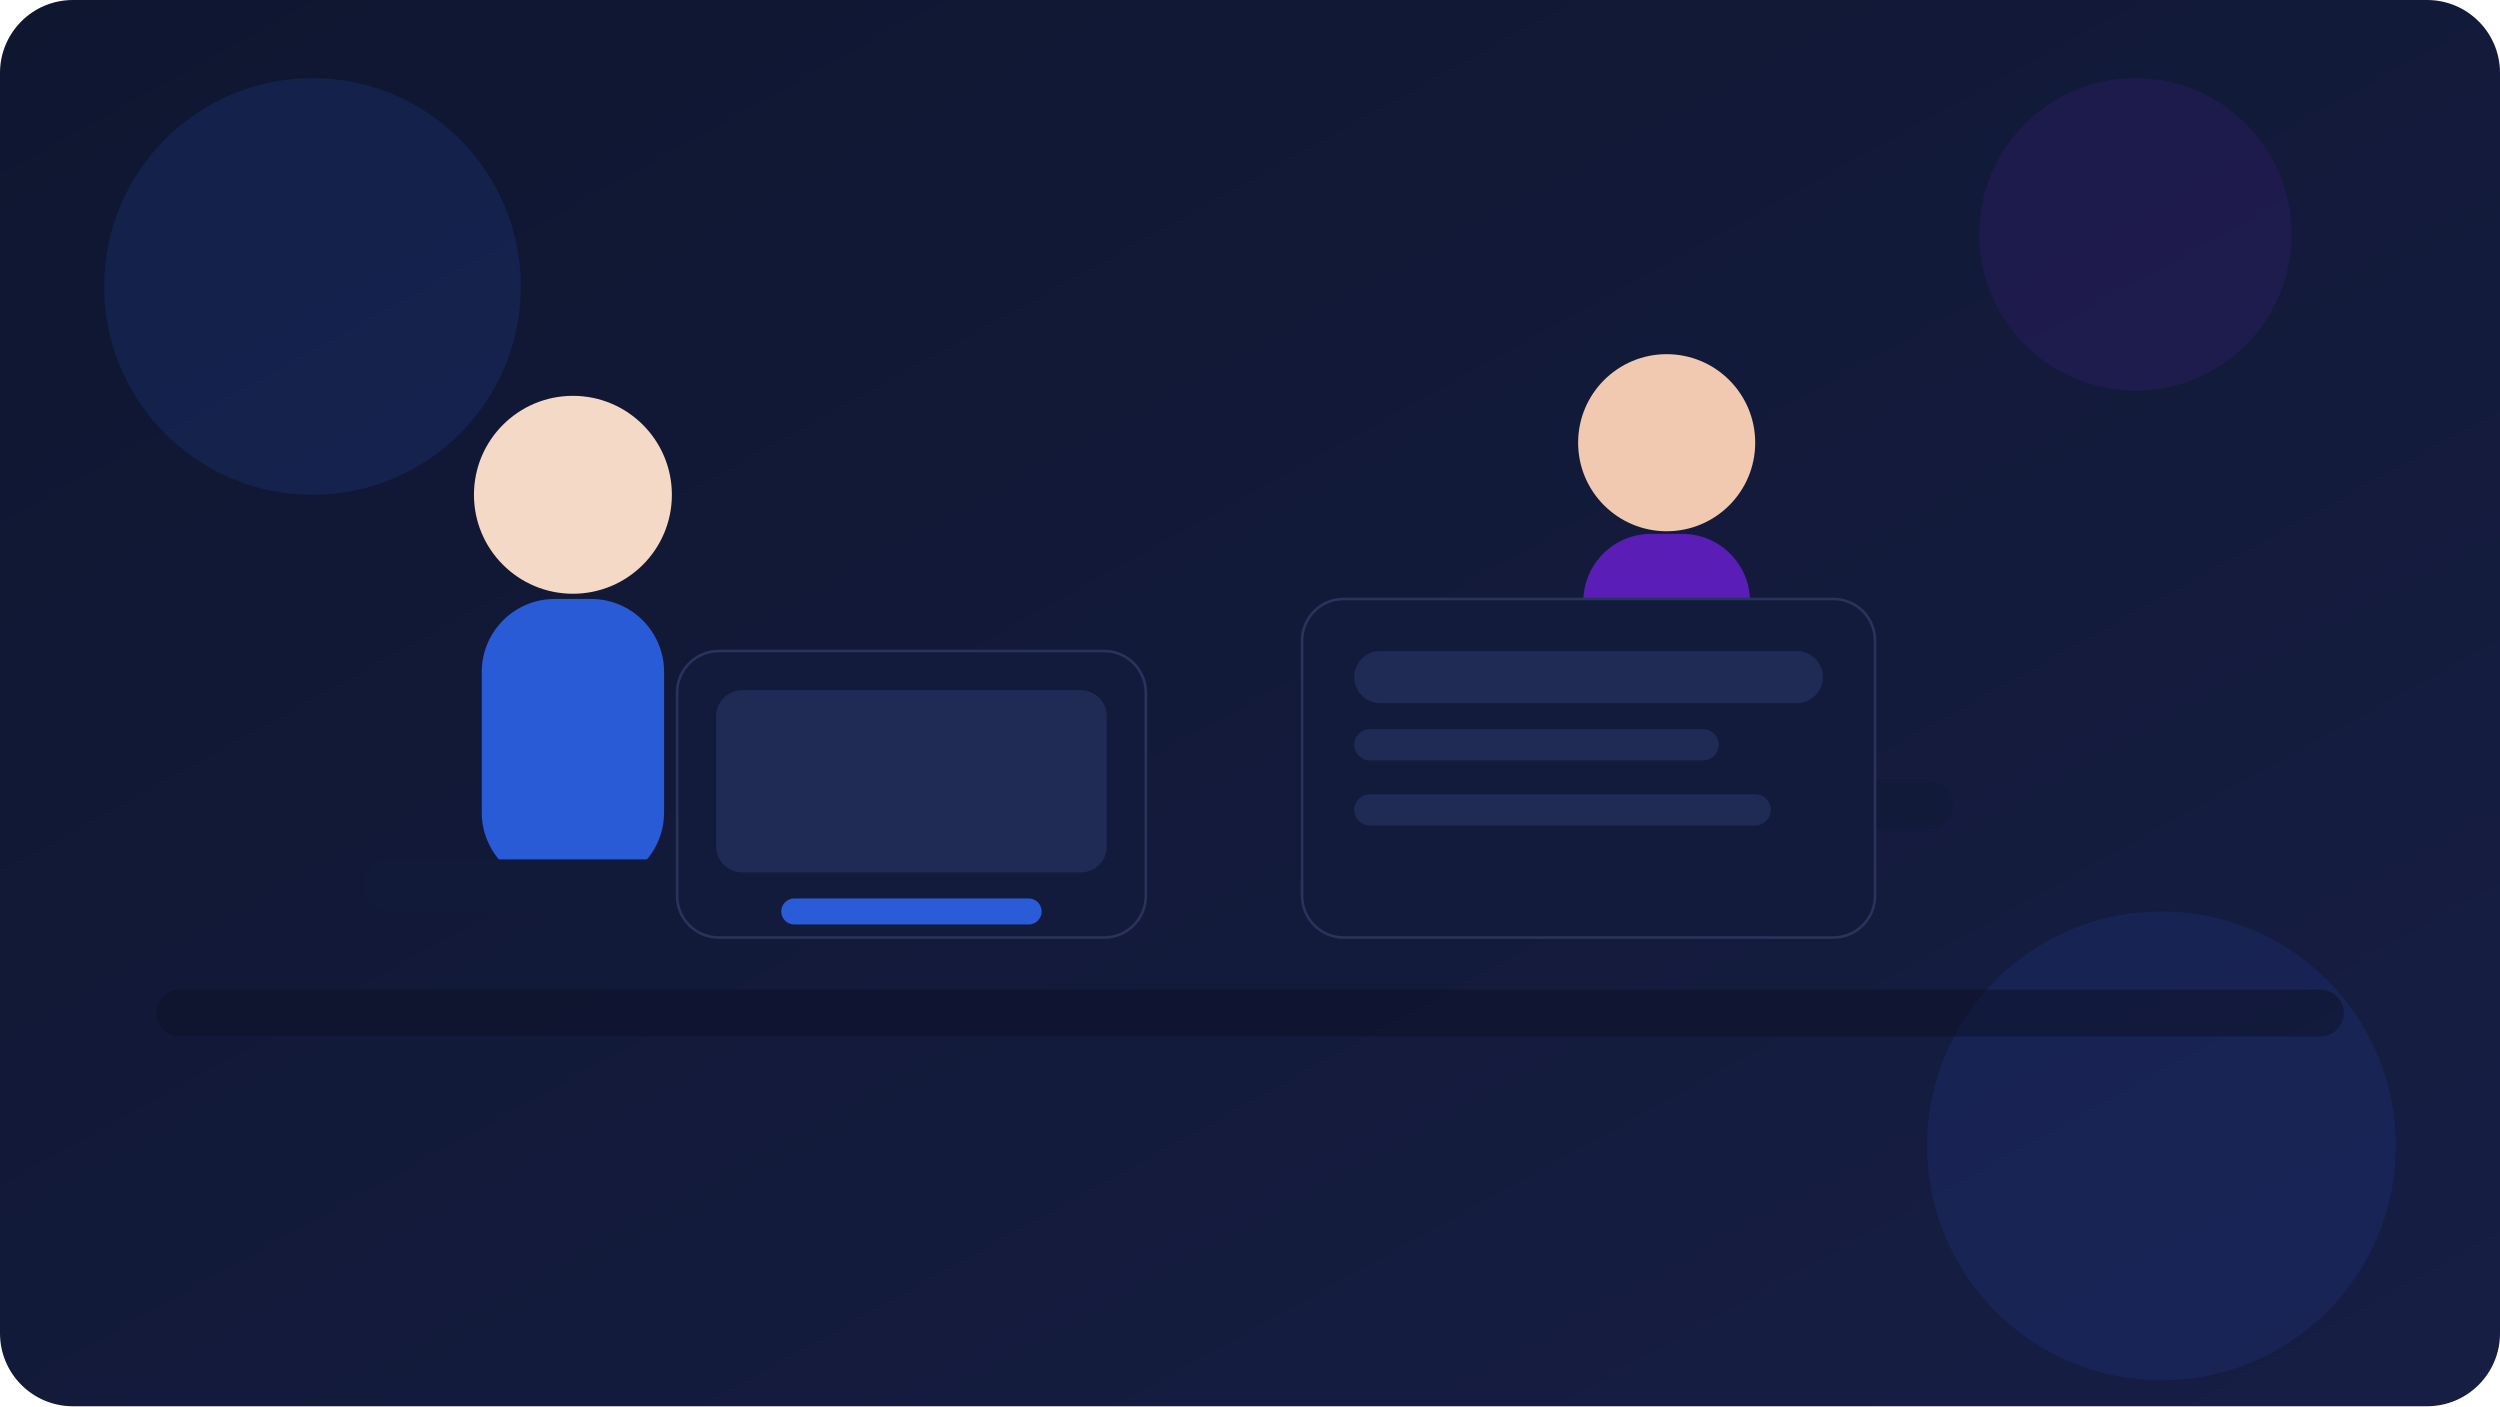
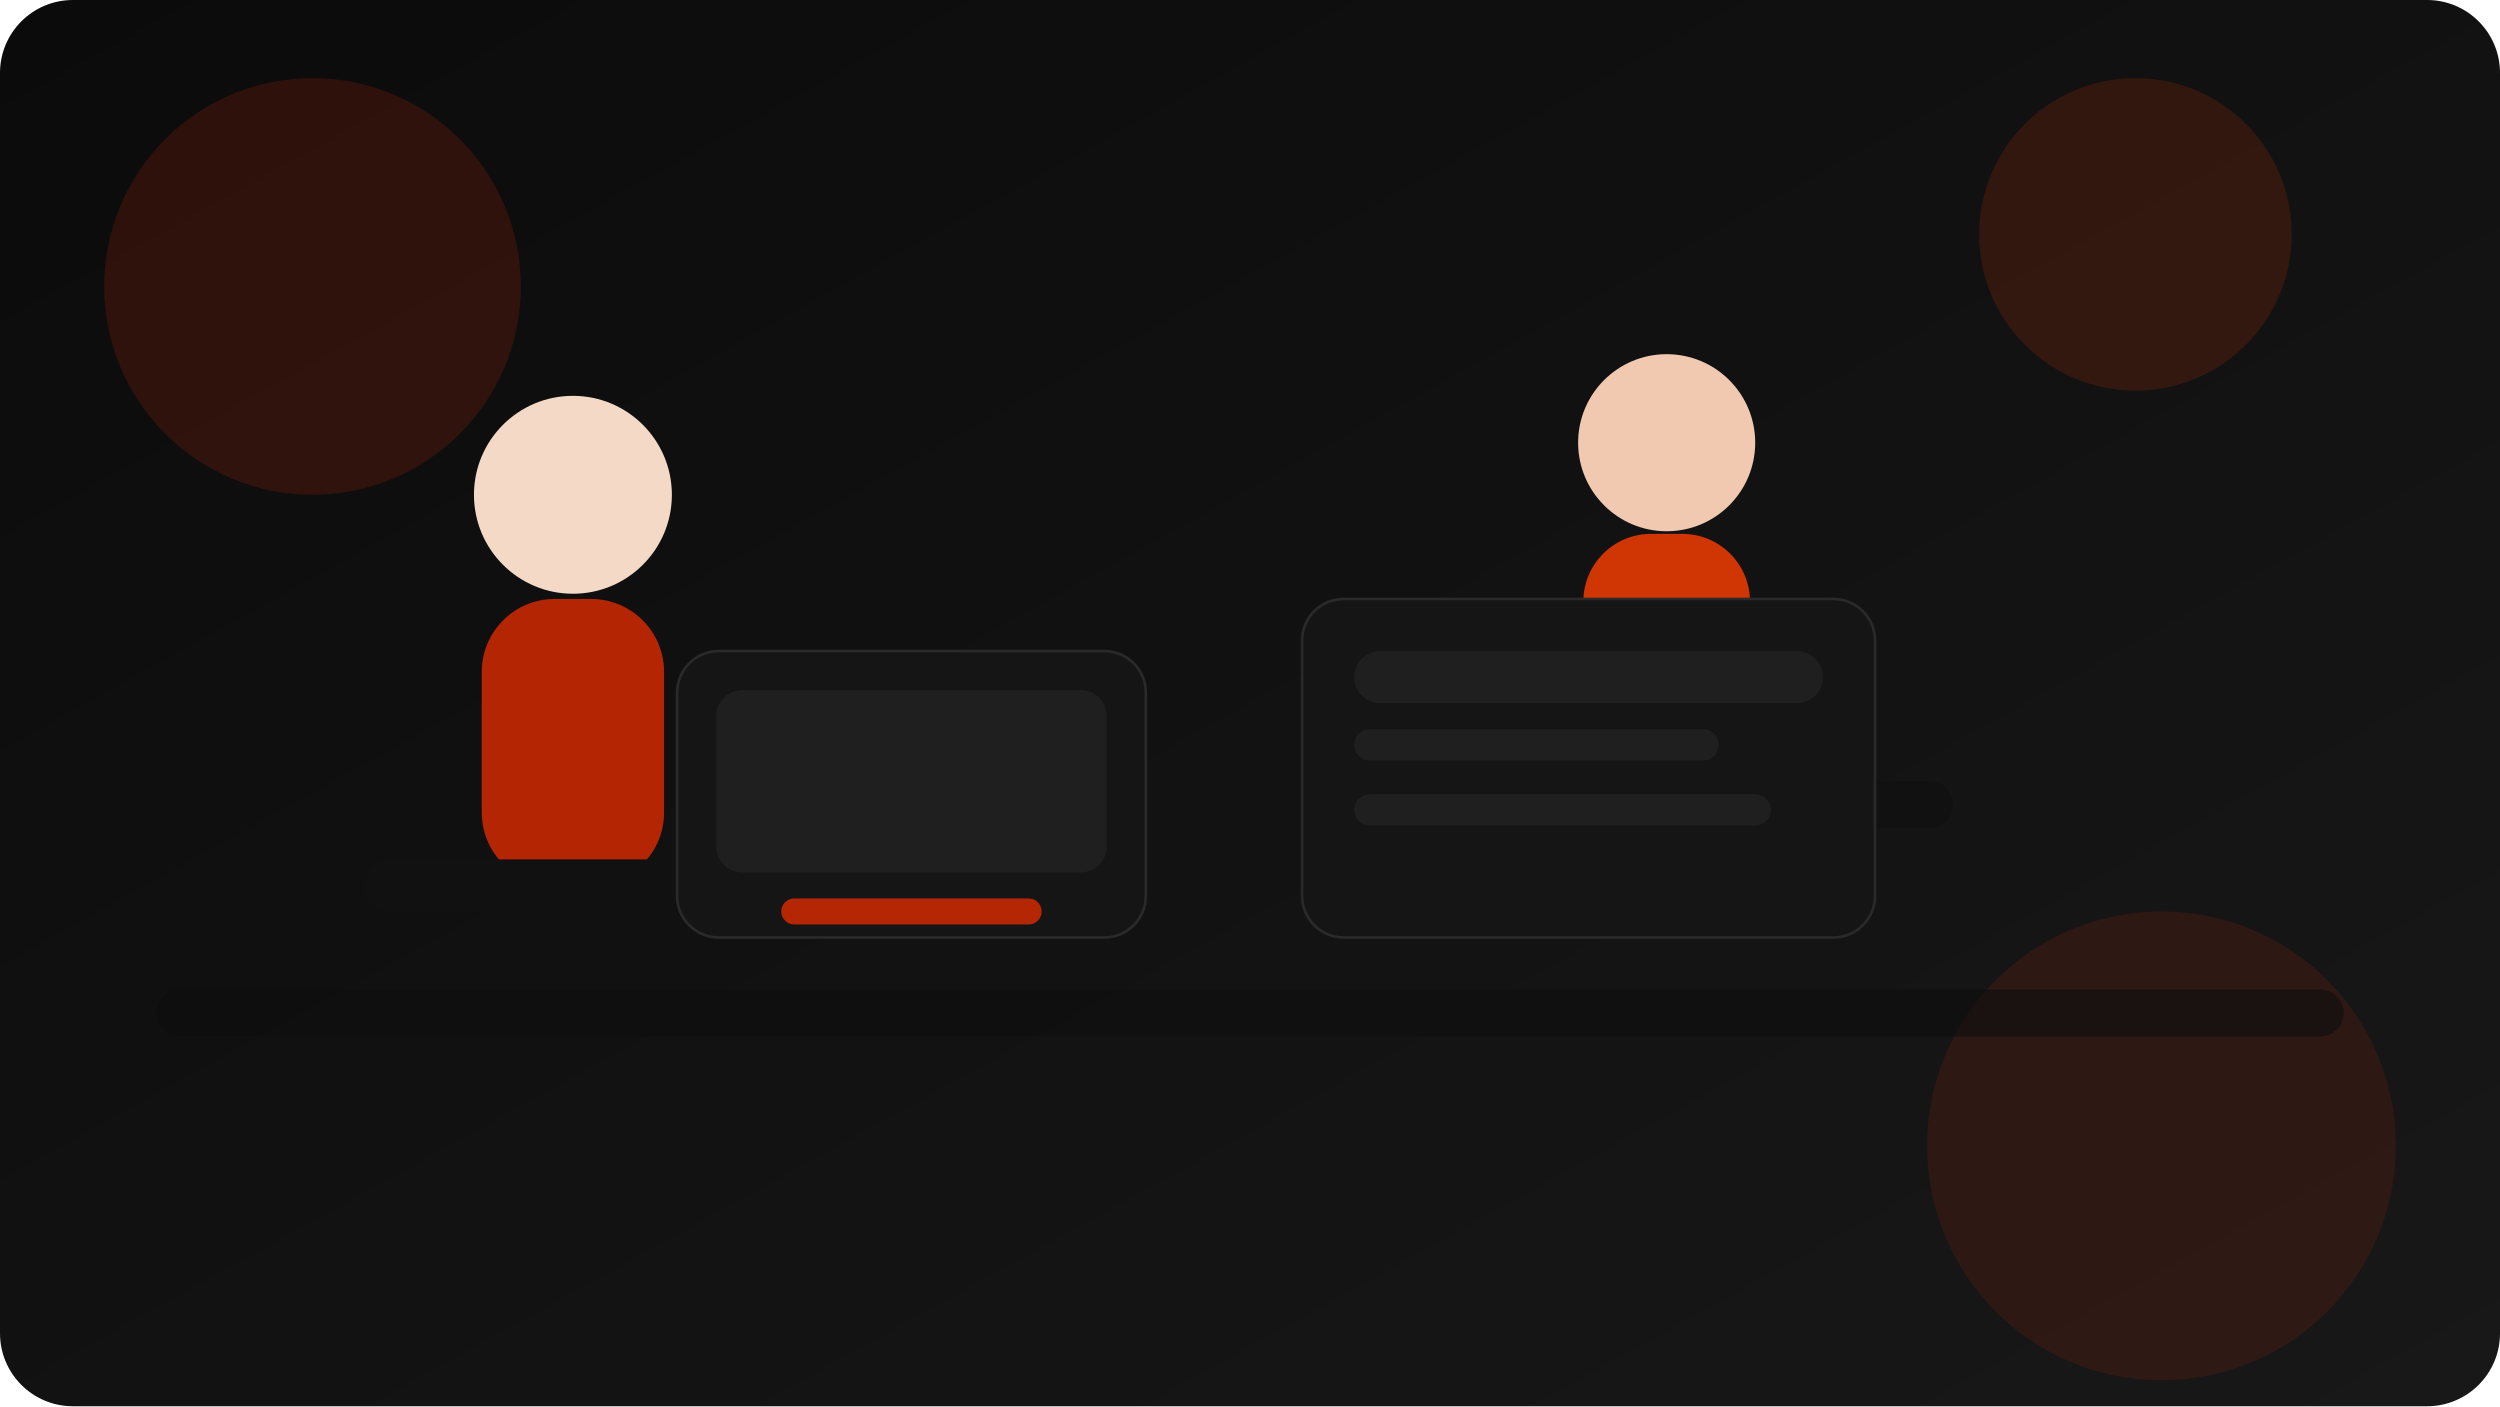
<svg xmlns="http://www.w3.org/2000/svg" width="960" height="540" viewBox="0 0 960 540" role="img" aria-label="Learning illustration">
  <defs>
    <linearGradient id="bg" x1="0" y1="0" x2="1" y2="1">
-       <stop offset="0%" stop-color="#0f1630" />
-       <stop offset="100%" stop-color="#161e44" />
+       <stop offset="0%" stop-color="#0b0b0b" />
+       <stop offset="100%" stop-color="#181818" />
    </linearGradient>
    <linearGradient id="glow" x1="0" y1="0" x2="1" y2="1">
-       <stop offset="0%" stop-color="#2f6bff" stop-opacity="0.9" />
-       <stop offset="100%" stop-color="#6b1fd6" stop-opacity="0.7" />
+       <stop offset="0%" stop-color="#dd2c00" stop-opacity="0.9" />
+       <stop offset="100%" stop-color="#ff3d00" stop-opacity="0.7" />
    </linearGradient>
  </defs>
  <rect width="960" height="540" rx="28" fill="url(#bg)" />
-   <circle cx="120" cy="110" r="80" fill="#2f6bff" opacity="0.12" />
-   <circle cx="820" cy="90" r="60" fill="#6b1fd6" opacity="0.12" />
-   <circle cx="830" cy="440" r="90" fill="#2f6bff" opacity="0.1" />
-   <rect x="60" y="380" width="840" height="18" rx="9" fill="#0b1026" opacity="0.5" />
+   <circle cx="120" cy="110" r="80" fill="#dd2c00" opacity="0.16" />
+   <circle cx="820" cy="90" r="60" fill="#ff3d00" opacity="0.14" />
+   <circle cx="830" cy="440" r="90" fill="#dd2c00" opacity="0.12" />
+   <rect x="60" y="380" width="840" height="18" rx="9" fill="#0d0d0d" opacity="0.6" />
  <circle cx="220" cy="190" r="38" fill="#f3d9c6" />
-   <rect x="185" y="230" width="70" height="110" rx="28" fill="#2f6bff" opacity="0.8" />
-   <rect x="140" y="330" width="170" height="20" rx="10" fill="#111a38" />
-   <rect x="260" y="250" width="180" height="110" rx="16" fill="#121b3b" stroke="#2a335b" />
-   <rect x="275" y="265" width="150" height="70" rx="10" fill="#1f2a55" />
-   <rect x="300" y="345" width="100" height="10" rx="5" fill="#2f6bff" opacity="0.8" />
+   <rect x="185" y="230" width="70" height="110" rx="28" fill="#dd2c00" opacity="0.8" />
+   <rect x="140" y="330" width="170" height="20" rx="10" fill="#111111" />
+   <rect x="260" y="250" width="180" height="110" rx="16" fill="#151515" stroke="#2a2a2a" />
+   <rect x="275" y="265" width="150" height="70" rx="10" fill="#1f1f1f" />
+   <rect x="300" y="345" width="100" height="10" rx="5" fill="#dd2c00" opacity="0.8" />
  <circle cx="640" cy="170" r="34" fill="#f0c9b0" />
-   <rect x="608" y="205" width="64" height="100" rx="26" fill="#6b1fd6" opacity="0.8" />
-   <rect x="560" y="300" width="190" height="18" rx="9" fill="#111a38" />
-   <rect x="500" y="230" width="220" height="130" rx="16" fill="#121b3b" stroke="#2a335b" />
-   <rect x="520" y="250" width="180" height="20" rx="10" fill="#1f2a55" />
-   <rect x="520" y="280" width="140" height="12" rx="6" fill="#1f2a55" />
-   <rect x="520" y="305" width="160" height="12" rx="6" fill="#1f2a55" />
+   <rect x="608" y="205" width="64" height="100" rx="26" fill="#ff3d00" opacity="0.8" />
+   <rect x="560" y="300" width="190" height="18" rx="9" fill="#111111" />
+   <rect x="500" y="230" width="220" height="130" rx="16" fill="#151515" stroke="#2a2a2a" />
+   <rect x="520" y="250" width="180" height="20" rx="10" fill="#1f1f1f" />
+   <rect x="520" y="280" width="140" height="12" rx="6" fill="#1f1f1f" />
+   <rect x="520" y="305" width="160" height="12" rx="6" fill="#1f1f1f" />
</svg>
